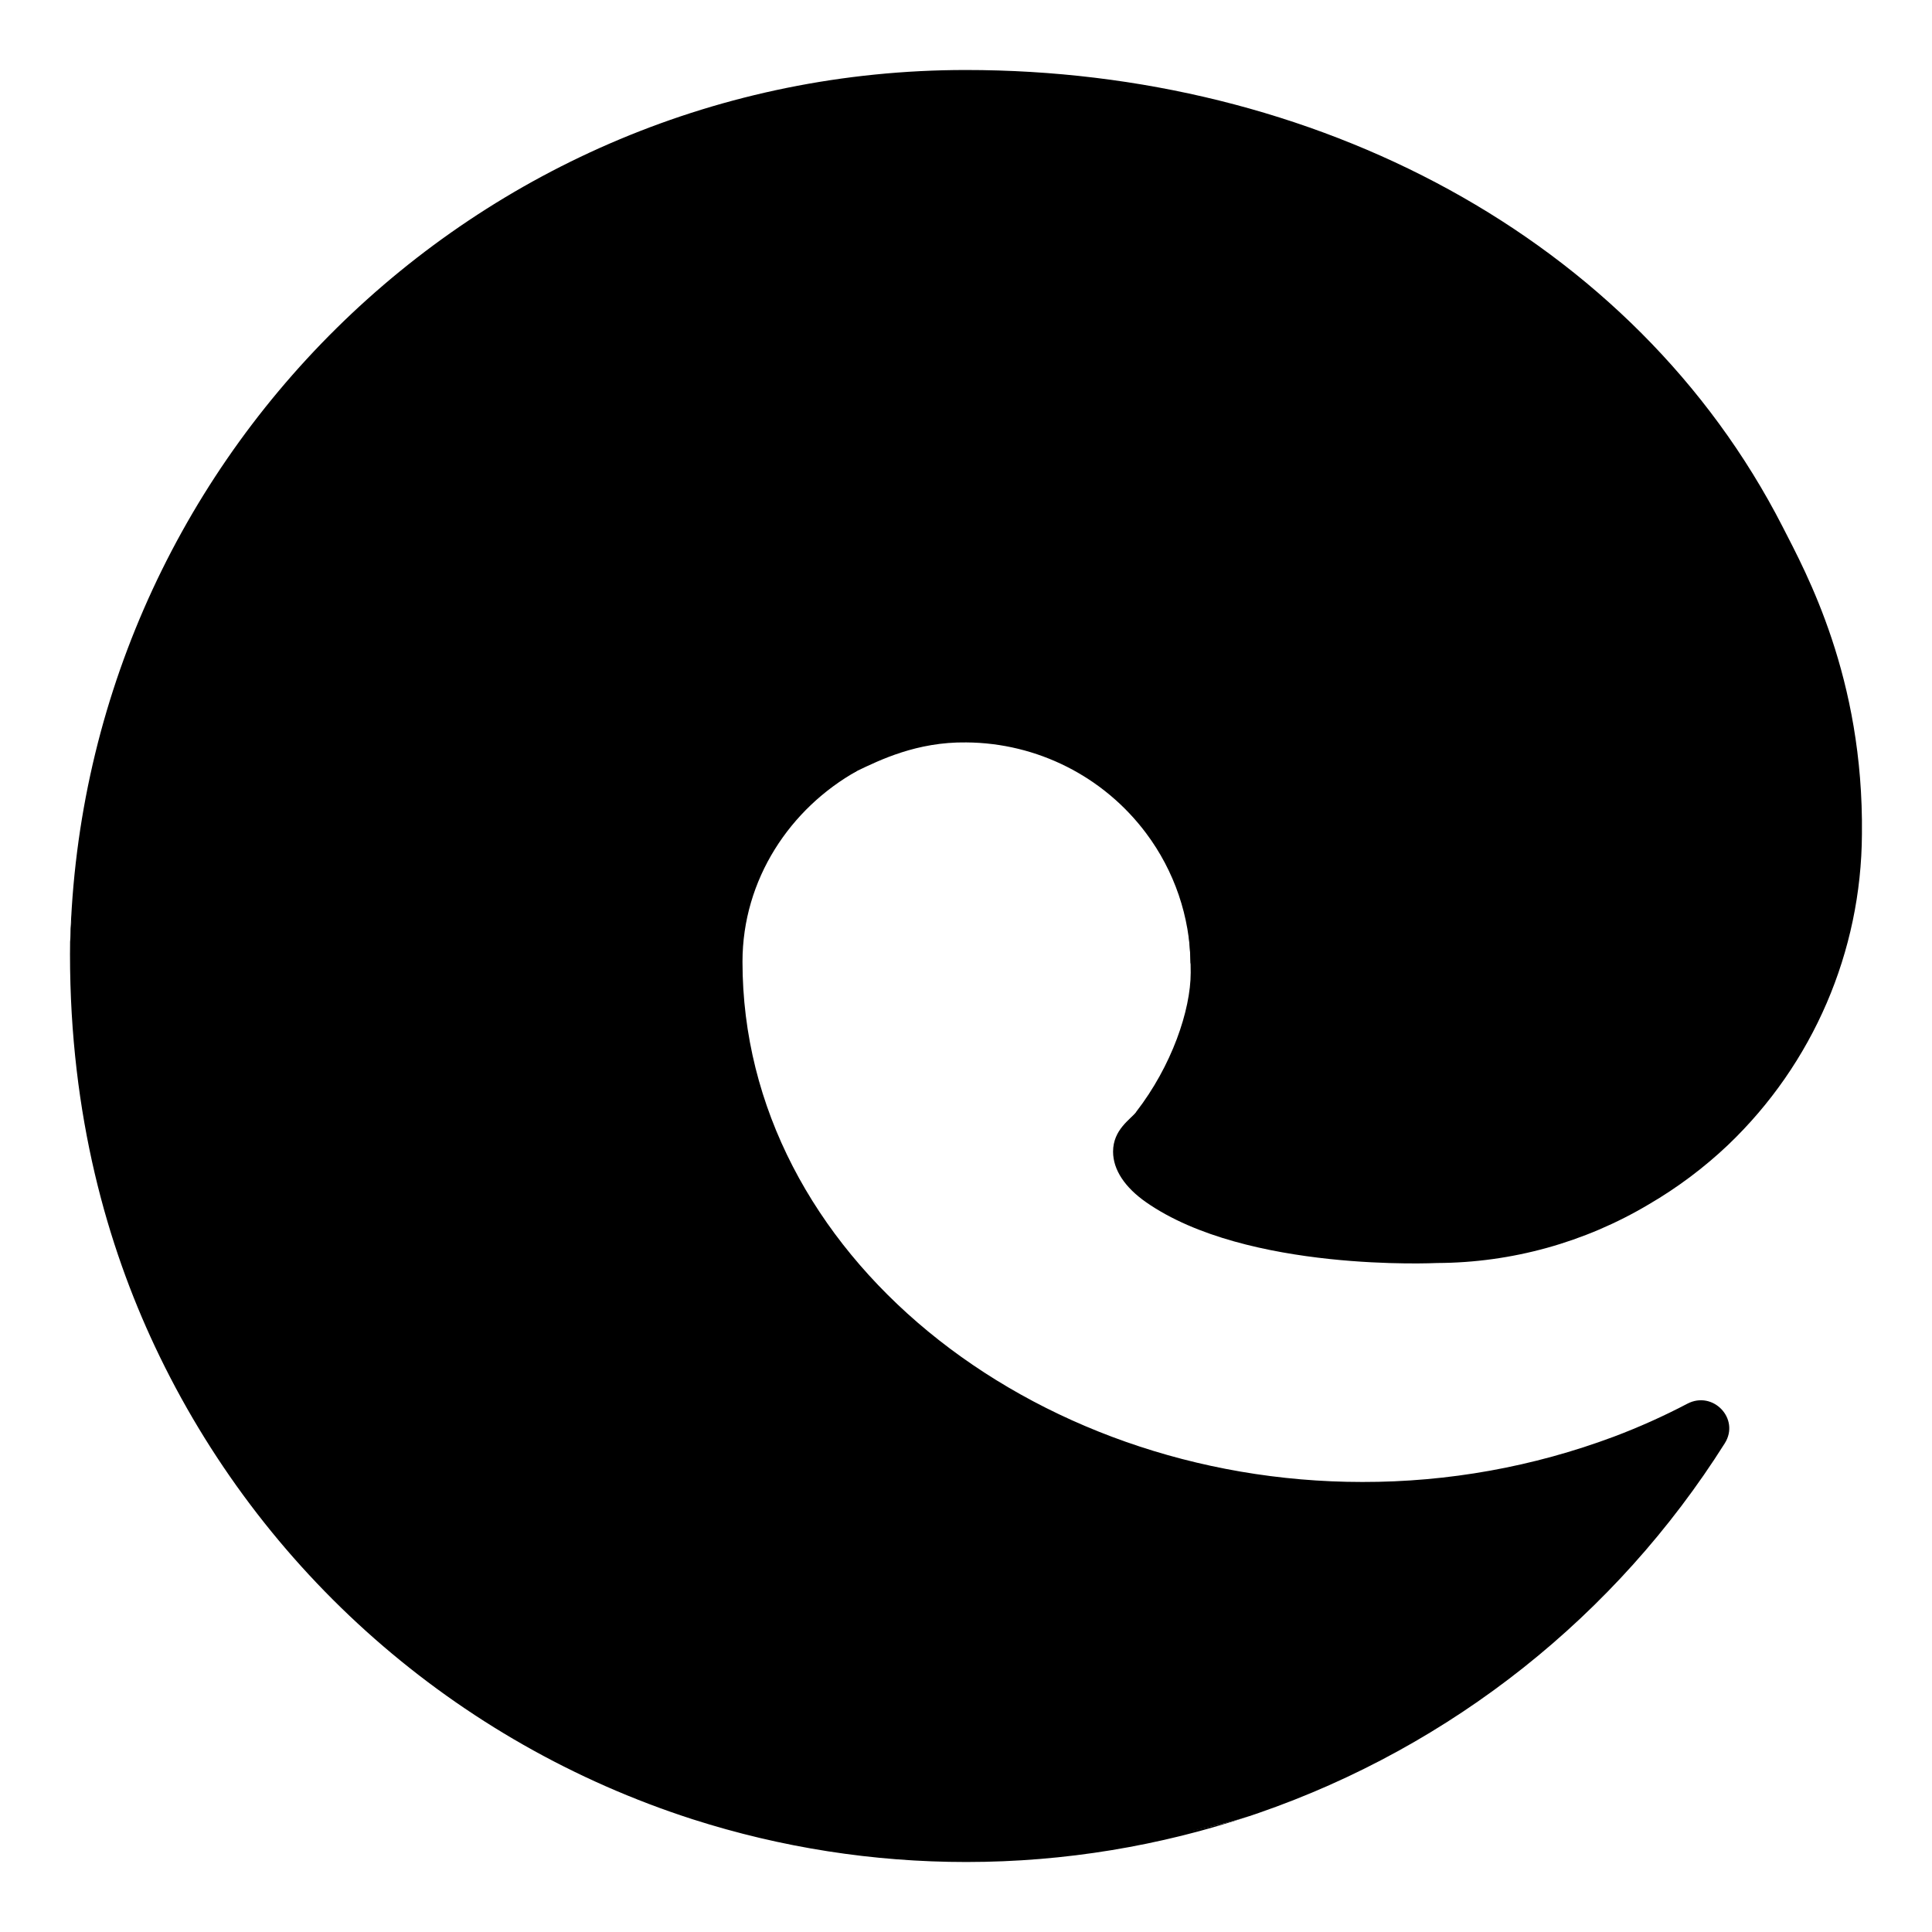
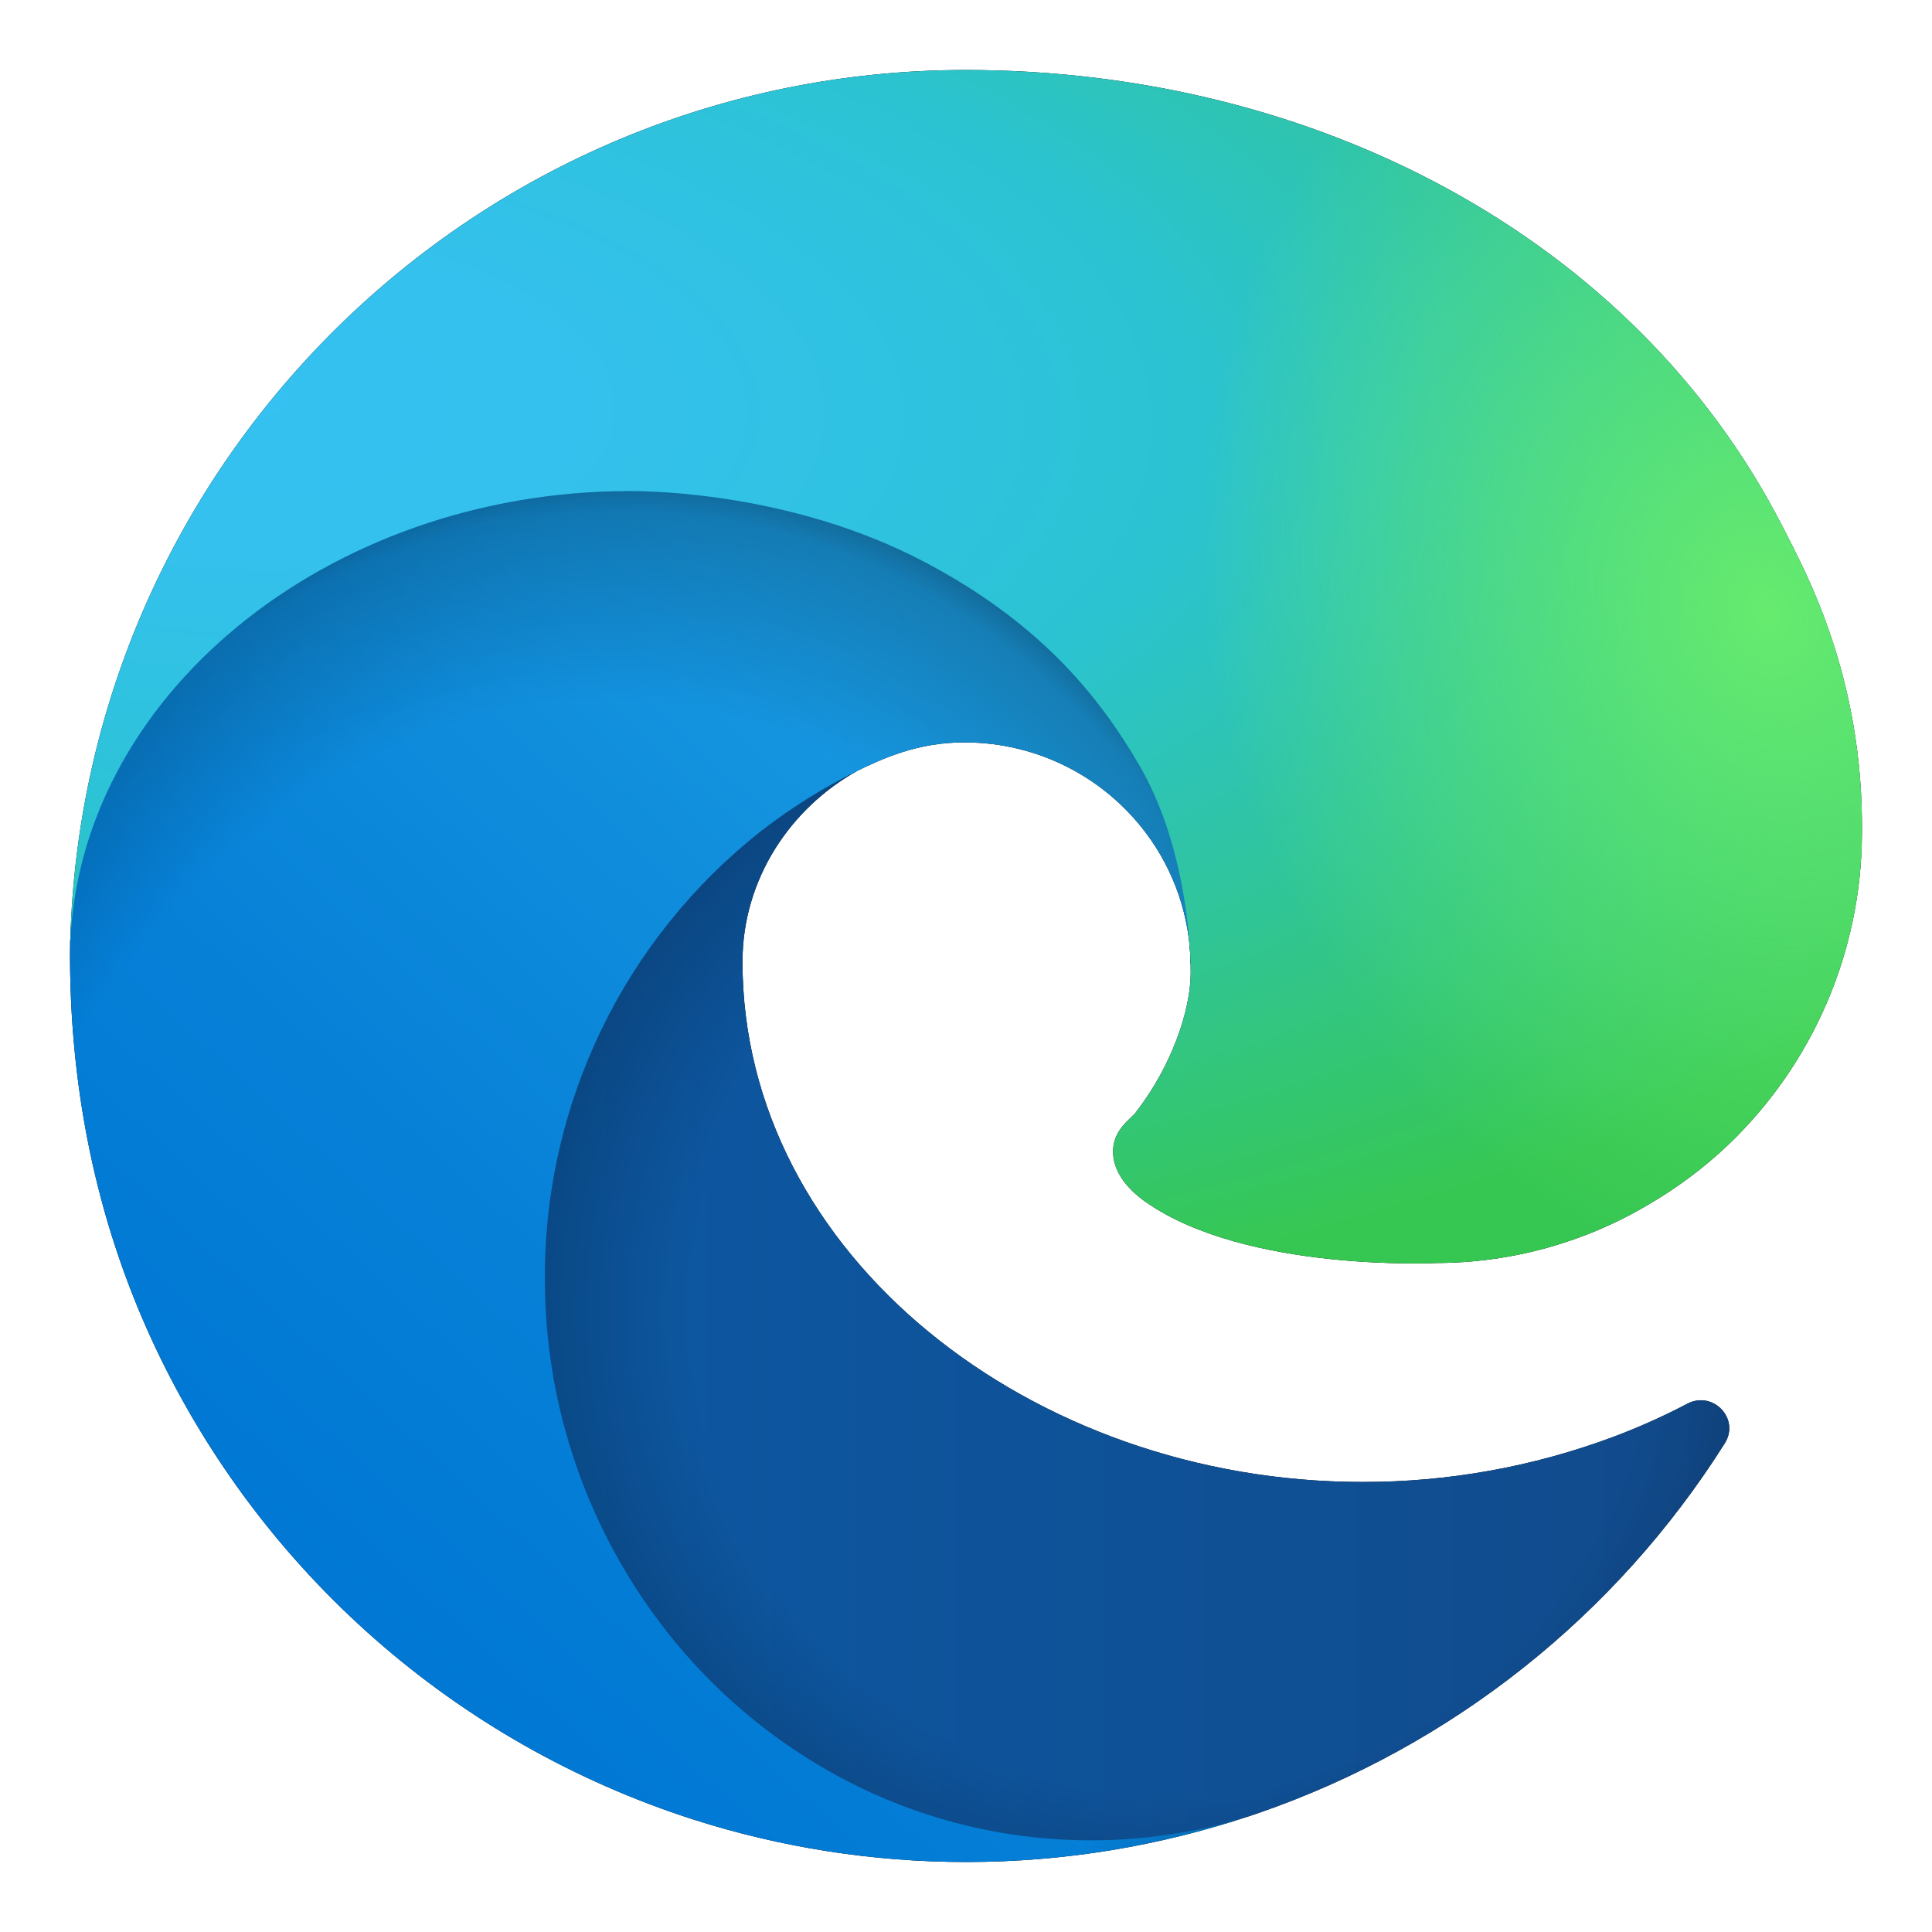
- <svg xmlns="http://www.w3.org/2000/svg" viewBox="0 0 27600 27600">
-   <path d="m24105 20053a9345 9345 0 0 1 -1053 472 10202 10202 0 0 1 -3590 646c-4732 0-8855-3255-8855-7432 0-1175 680-2193 1643-2729-4280 180-5380 4640-5380 7253 0 7387 6810 8137 8276 8137 791 0 1984-230 2704-456l130-44a12834 12834 0 0 0 6660-5282c220-350-168-757-535-565z" />
-   <path d="m11571 25141a7913 7913 0 0 1 -2273-2137 8145 8145 0 0 1 -1514-4740 8093 8093 0 0 1 3093-6395 8082 8082 0 0 1 1373-859c312-148 846-414 1554-404a3236 3236 0 0 1 2569 1297 3184 3184 0 0 1 636 1866c0-21 2446-7960-8005-7960-4390 0-8004 4166-8004 7820 0 2319 538 4170 1212 5604a12833 12833 0 0 0 7684 6757 12795 12795 0 0 0 3908 610c1414 0 2774-233 4045-656a7575 7575 0 0 1 -6278-803z" />
-   <path d="m16231 15886c-80 105-330 250-330 566 0 260 170 512 472 723 1438 1003 4149 868 4156 868a5954 5954 0 0 0 3027-839 6147 6147 0 0 0 1133-850 6180 6180 0 0 0 1910-4437c26-2242-796-3732-1133-4392-2120-4141-6694-6525-11668-6525-7011 0-12703 5635-12798 12620 47-3654 3679-6605 7996-6605 350 0 2346 34 4200 1007 1634 858 2490 1894 3086 2921 618 1067 728 2415 728 2952s-271 1333-780 1990z" />
+ <svg xmlns="http://www.w3.org/2000/svg" xmlns:xlink="http://www.w3.org/1999/xlink" viewBox="0 0 27600 27600">
+   <linearGradient id="a" gradientUnits="userSpaceOnUse" />
+   <linearGradient id="b" x1="6870" x2="24704" y1="18705" y2="18705" xlink:href="#a">
+     <stop offset="0" stop-color="#0c59a4" />
+     <stop offset="1" stop-color="#114a8b" />
+   </linearGradient>
+   <linearGradient id="c" x1="16272" x2="5133" y1="10968" y2="23102" xlink:href="#a">
+     <stop offset="0" stop-color="#1b9de2" />
+     <stop offset=".16" stop-color="#1595df" />
+     <stop offset=".67" stop-color="#0680d7" />
+     <stop offset="1" stop-color="#0078d4" />
+   </linearGradient>
+   <radialGradient id="d" cx="16720" cy="18747" r="9538" xlink:href="#a">
+     <stop offset=".72" stop-opacity="0" />
+     <stop offset=".95" stop-opacity=".53" />
+     <stop offset="1" />
+   </radialGradient>
+   <radialGradient id="e" cx="7130" cy="19866" r="14324" gradientTransform="matrix(.14843 -.98892 .79688 .1196 -8759 25542)" xlink:href="#a">
+     <stop offset=".76" stop-opacity="0" />
+     <stop offset=".95" stop-opacity=".5" />
+     <stop offset="1" />
+   </radialGradient>
+   <radialGradient id="f" cx="2523" cy="4680" r="20243" gradientTransform="matrix(-.03715 .99931 -2.12836 -.07913 13579 3530)" xlink:href="#a">
+     <stop offset="0" stop-color="#35c1f1" />
+     <stop offset=".11" stop-color="#34c1ed" />
+     <stop offset=".23" stop-color="#2fc2df" />
+     <stop offset=".31" stop-color="#2bc3d2" />
+     <stop offset=".67" stop-color="#36c752" />
+   </radialGradient>
+   <radialGradient id="g" cx="24247" cy="7758" r="9734" gradientTransform="matrix(.28109 .95968 -.78353 .22949 24510 -16292)" xlink:href="#a">
+     <stop offset="0" stop-color="#66eb6e" />
+     <stop offset="1" stop-color="#66eb6e" stop-opacity="0" />
+   </radialGradient>
+   <path id="h" d="M24105 20053a9345 9345 0 01-1053 472 10202 10202 0 01-3590 646c-4732 0-8855-3255-8855-7432 0-1175 680-2193 1643-2729-4280 180-5380 4640-5380 7253 0 7387 6810 8137 8276 8137 791 0 1984-230 2704-456l130-44a12834 12834 0 006660-5282c220-350-168-757-535-565z" />
+   <path id="i" d="M11571 25141a7913 7913 0 01-2273-2137 8145 8145 0 01-1514-4740 8093 8093 0 013093-6395 8082 8082 0 011373-859c312-148 846-414 1554-404a3236 3236 0 012569 1297 3184 3184 0 01636 1866c0-21 2446-7960-8005-7960-4390 0-8004 4166-8004 7820 0 2319 538 4170 1212 5604a12833 12833 0 007684 6757 12795 12795 0 003908 610c1414 0 2774-233 4045-656a7575 7575 0 01-6278-803z" />
+   <path id="j" d="M16231 15886c-80 105-330 250-330 566 0 260 170 512 472 723 1438 1003 4149 868 4156 868a5954 5954 0 003027-839 6147 6147 0 001133-850 6180 6180 0 001910-4437c26-2242-796-3732-1133-4392-2120-4141-6694-6525-11668-6525-7011 0-12703 5635-12798 12620 47-3654 3679-6605 7996-6605 350 0 2346 34 4200 1007 1634 858 2490 1894 3086 2921 618 1067 728 2415 728 2952s-271 1333-780 1990z" />
+   <use fill="url(#b)" xlink:href="#h" />
+   <use fill="url(#d)" opacity=".35" xlink:href="#h" />
+   <use fill="url(#c)" xlink:href="#i" />
+   <use fill="url(#e)" opacity=".4" xlink:href="#i" />
+   <use fill="url(#f)" xlink:href="#j" />
+   <use fill="url(#g)" xlink:href="#j" />
</svg>
